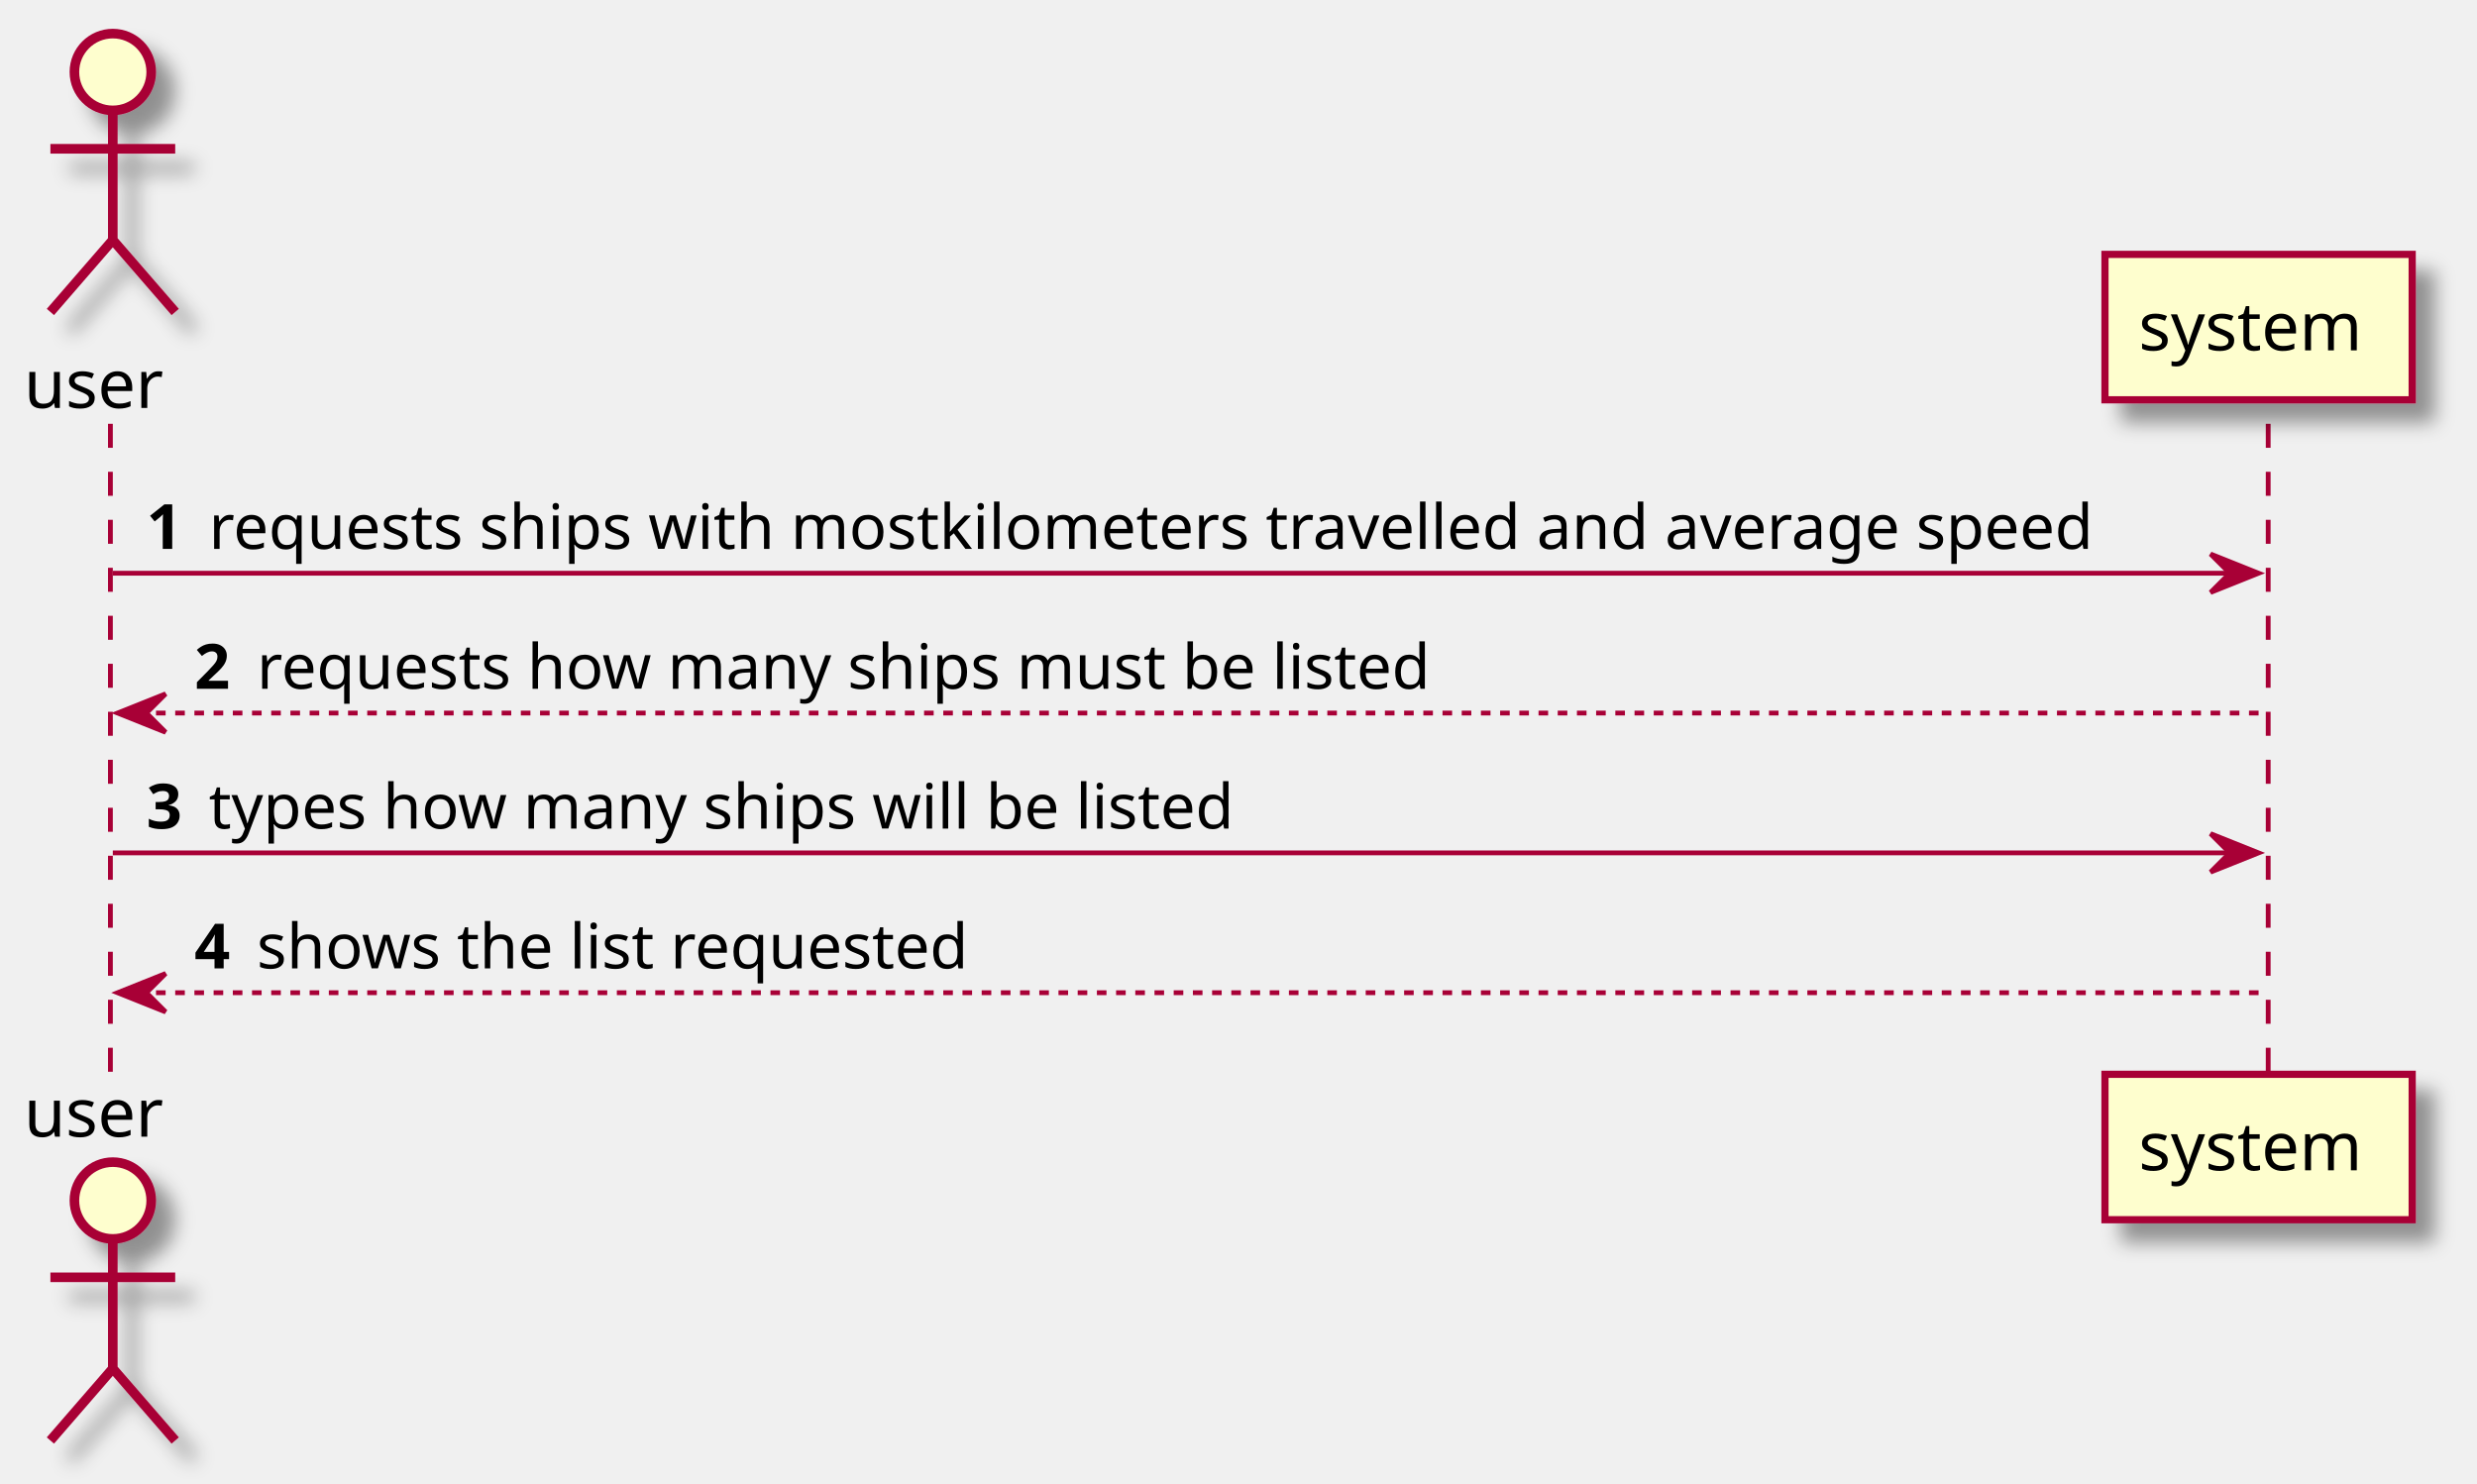
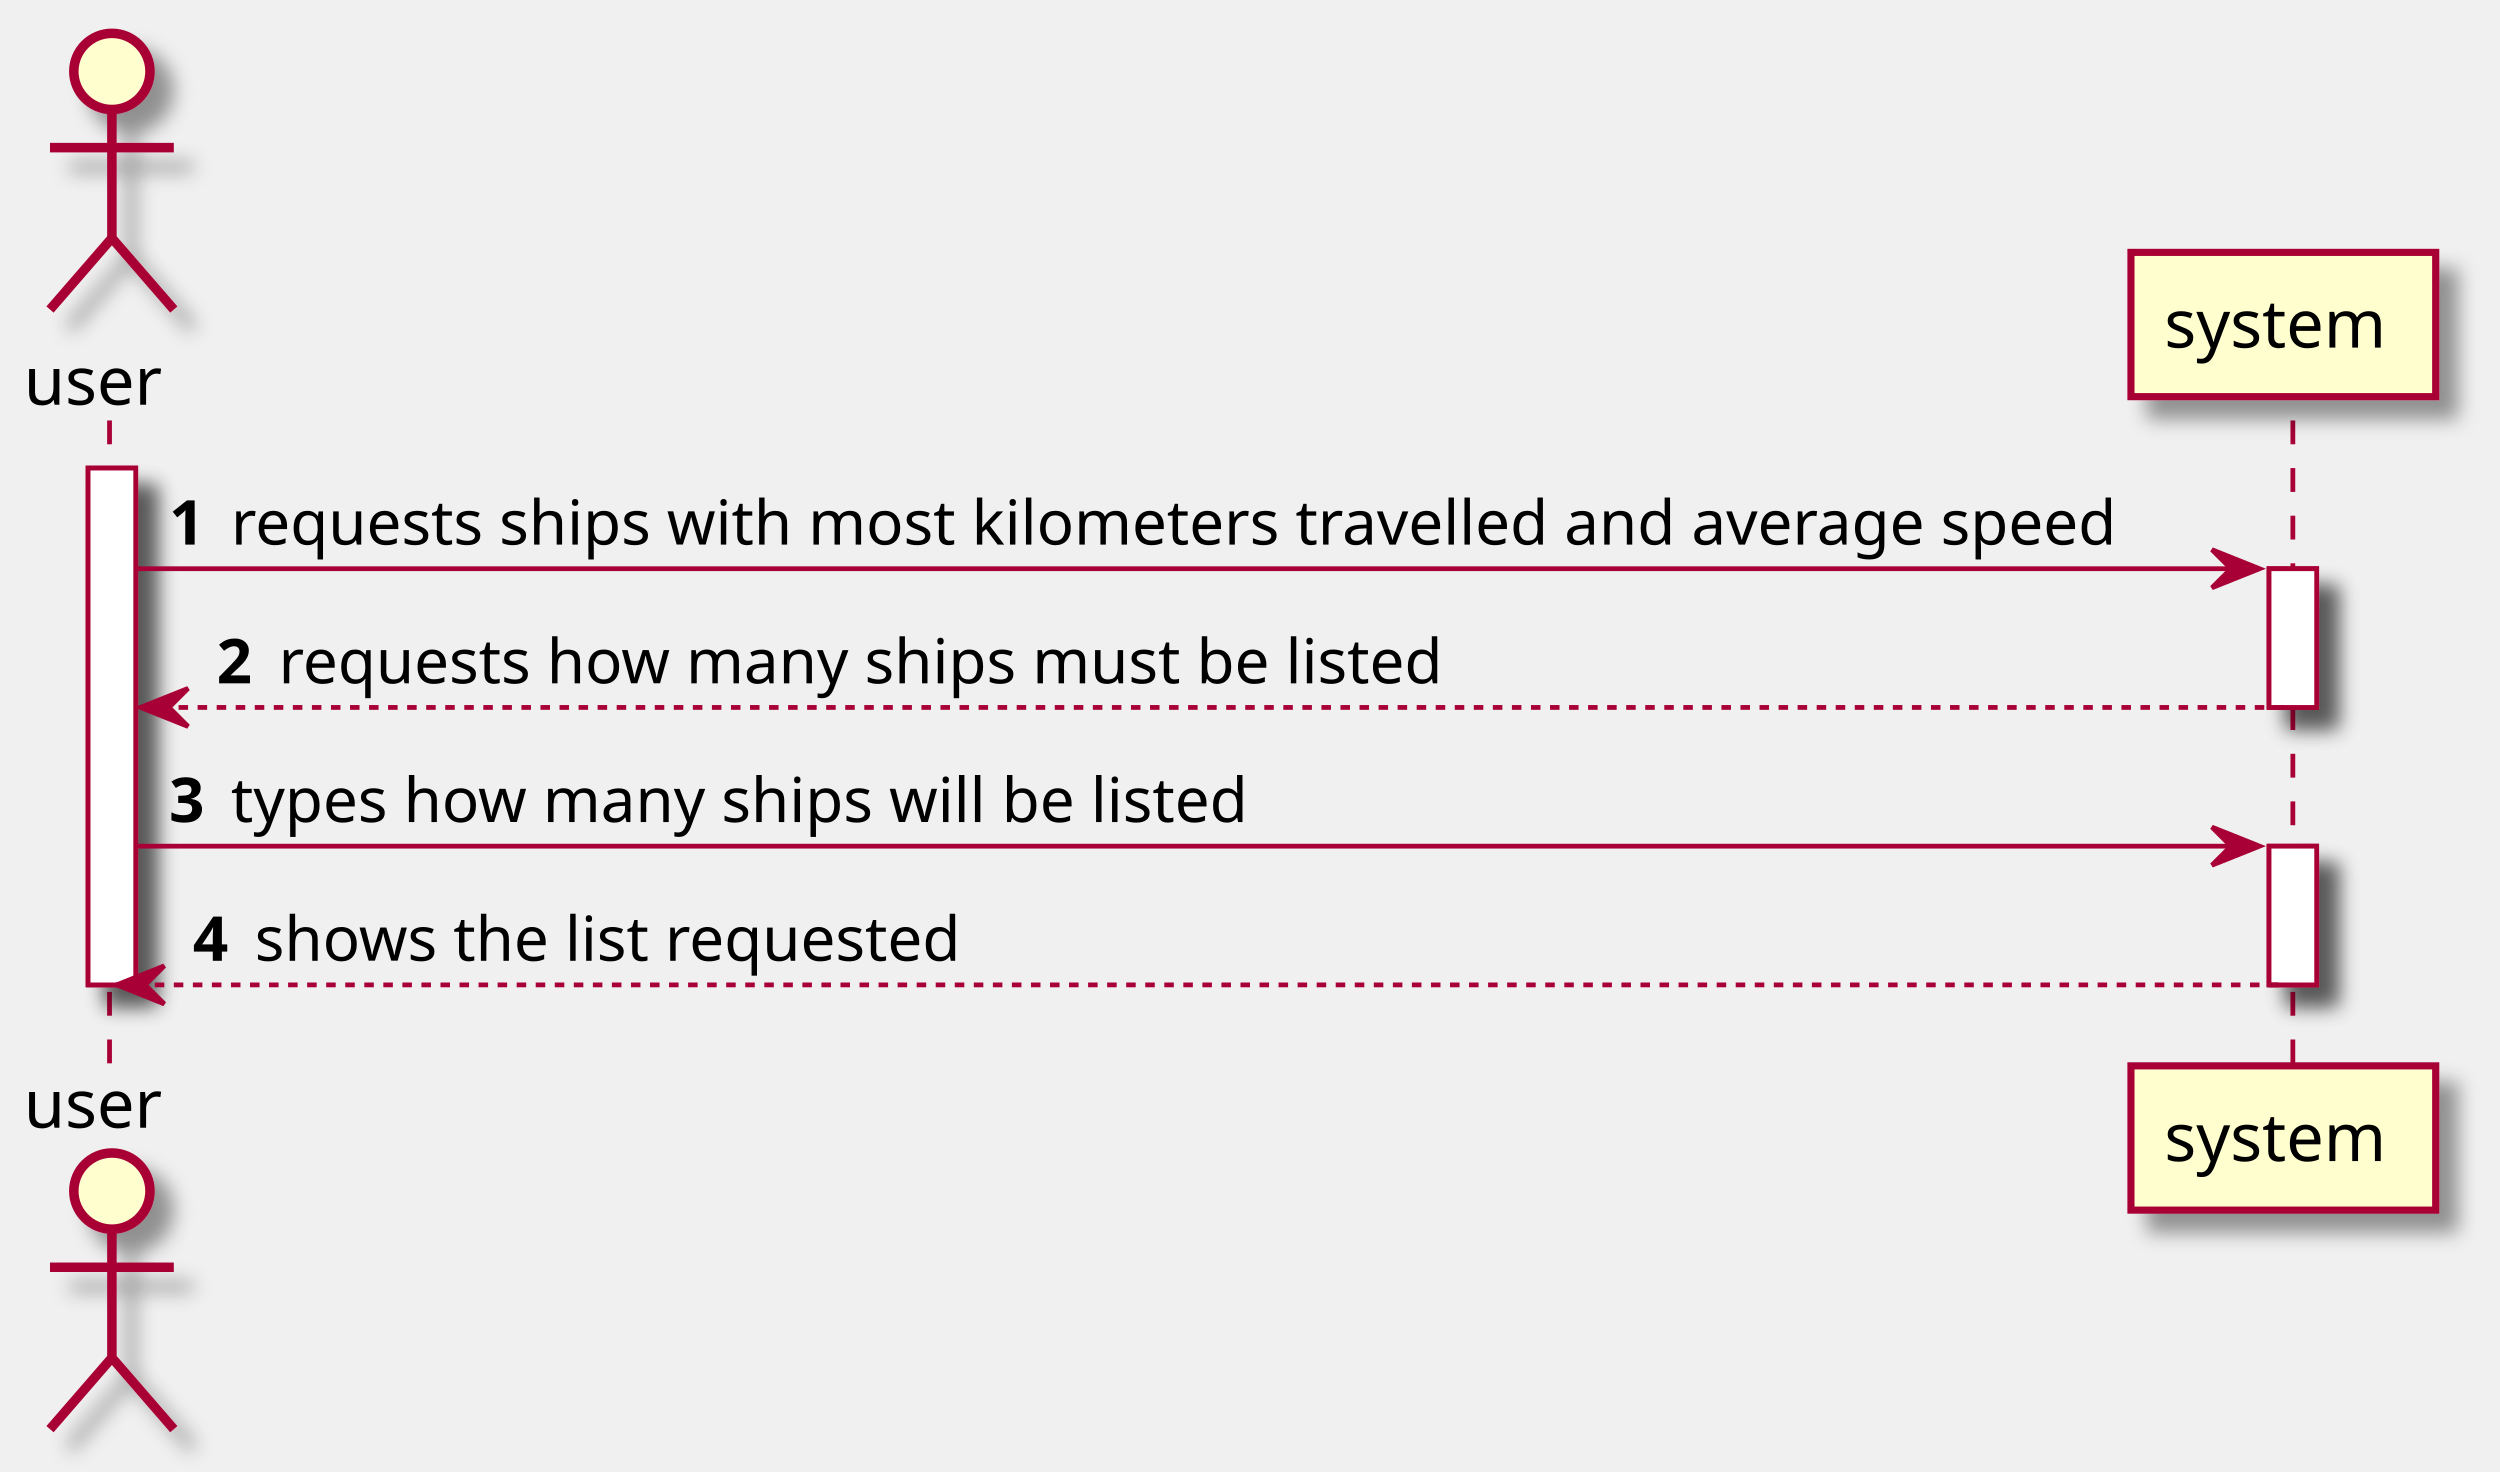
- <svg xmlns="http://www.w3.org/2000/svg" contentScriptType="application/ecmascript" contentStyleType="text/css" height="309px" preserveAspectRatio="none" style="width:516px;height:309px;background:#FFFFFF;" version="1.1" viewBox="0 0 516 309" width="516px" zoomAndPan="magnify">
+ <svg xmlns="http://www.w3.org/2000/svg" contentScriptType="application/ecmascript" contentStyleType="text/css" height="309px" preserveAspectRatio="none" style="width:525px;height:309px;background:#FFFFFF;" version="1.1" viewBox="0 0 525 309" width="525px" zoomAndPan="magnify">
  <defs>
-     <filter height="300%" id="fz9t00xi9lqe9" width="300%" x="-1" y="-1">
+     <filter height="300%" id="fgf6i7ht5uurq" width="300%" x="-1" y="-1">
      <feGaussianBlur result="blurOut" stdDeviation="2.0" />
      <feColorMatrix in="blurOut" result="blurOut2" type="matrix" values="0 0 0 0 0 0 0 0 0 0 0 0 0 0 0 0 0 0 .4 0" />
      <feOffset dx="4.0" dy="4.0" in="blurOut2" result="blurOut3" />
      <feBlend in="SourceGraphic" in2="blurOut3" mode="normal" />
    </filter>
  </defs>
  <g>
+     <rect fill="#FFFFFF" filter="url(#fgf6i7ht5uurq)" height="108.531" style="stroke:#A80036;stroke-width:1.0;" width="10" x="18.5" y="98.297" />
+     <rect fill="#FFFFFF" filter="url(#fgf6i7ht5uurq)" height="29.133" style="stroke:#A80036;stroke-width:1.0;" width="10" x="476.5" y="119.43" />
+     <rect fill="#FFFFFF" filter="url(#fgf6i7ht5uurq)" height="29.133" style="stroke:#A80036;stroke-width:1.0;" width="10" x="476.5" y="177.695" />
    <line style="stroke:#A80036;stroke-width:1.0;stroke-dasharray:5.0,5.0;" x1="23" x2="23" y1="88.297" y2="224.828" />
-     <line style="stroke:#A80036;stroke-width:1.0;stroke-dasharray:5.0,5.0;" x1="472.5" x2="472.5" y1="88.297" y2="224.828" />
+     <line style="stroke:#A80036;stroke-width:1.0;stroke-dasharray:5.0,5.0;" x1="481.5" x2="481.5" y1="88.297" y2="224.828" />
    <text fill="#000000" font-family="sans-serif" font-size="14" lengthAdjust="spacing" textLength="31" x="5" y="84.995">user</text>
-     <ellipse cx="23.5" cy="15" fill="#FEFECE" filter="url(#fz9t00xi9lqe9)" rx="8" ry="8" style="stroke:#A80036;stroke-width:2.0;" />
-     <path d="M23.5,23 L23.5,50 M10.5,31 L36.5,31 M23.5,50 L10.5,65 M23.5,50 L36.5,65 " fill="none" filter="url(#fz9t00xi9lqe9)" style="stroke:#A80036;stroke-width:2.0;" />
+     <ellipse cx="23.5" cy="15" fill="#FEFECE" filter="url(#fgf6i7ht5uurq)" rx="8" ry="8" style="stroke:#A80036;stroke-width:2.0;" />
+     <path d="M23.5,23 L23.5,50 M10.5,31 L36.5,31 M23.5,50 L10.5,65 M23.5,50 L36.5,65 " fill="none" filter="url(#fgf6i7ht5uurq)" style="stroke:#A80036;stroke-width:2.0;" />
    <text fill="#000000" font-family="sans-serif" font-size="14" lengthAdjust="spacing" textLength="31" x="5" y="236.823">user</text>
-     <ellipse cx="23.5" cy="250.125" fill="#FEFECE" filter="url(#fz9t00xi9lqe9)" rx="8" ry="8" style="stroke:#A80036;stroke-width:2.0;" />
-     <path d="M23.5,258.125 L23.5,285.125 M10.5,266.125 L36.5,266.125 M23.5,285.125 L10.5,300.125 M23.5,285.125 L36.5,300.125 " fill="none" filter="url(#fz9t00xi9lqe9)" style="stroke:#A80036;stroke-width:2.0;" />
-     <rect fill="#FEFECE" filter="url(#fz9t00xi9lqe9)" height="30.297" style="stroke:#A80036;stroke-width:1.5;" width="64" x="438.5" y="53" />
-     <text fill="#000000" font-family="sans-serif" font-size="14" lengthAdjust="spacing" textLength="50" x="445.5" y="72.995">system</text>
-     <rect fill="#FEFECE" filter="url(#fz9t00xi9lqe9)" height="30.297" style="stroke:#A80036;stroke-width:1.5;" width="64" x="438.5" y="223.828" />
-     <text fill="#000000" font-family="sans-serif" font-size="14" lengthAdjust="spacing" textLength="50" x="445.5" y="243.823">system</text>
-     <polygon fill="#A80036" points="460.5,115.43,470.5,119.43,460.5,123.43,464.5,119.43" style="stroke:#A80036;stroke-width:1.0;" />
-     <line style="stroke:#A80036;stroke-width:1.0;" x1="23.5" x2="466.5" y1="119.43" y2="119.43" />
-     <text fill="#000000" font-family="sans-serif" font-size="13" font-weight="bold" lengthAdjust="spacing" textLength="9" x="30.5" y="114.364">1</text>
-     <text fill="#000000" font-family="sans-serif" font-size="13" lengthAdjust="spacing" textLength="412" x="43.5" y="114.364">requests ships with mostkilometers travelled and average speed</text>
-     <polygon fill="#A80036" points="34.5,144.562,24.5,148.562,34.5,152.562,30.5,148.562" style="stroke:#A80036;stroke-width:1.0;" />
-     <line style="stroke:#A80036;stroke-width:1.0;stroke-dasharray:2.0,2.0;" x1="28.5" x2="471.5" y1="148.562" y2="148.562" />
-     <text fill="#000000" font-family="sans-serif" font-size="13" font-weight="bold" lengthAdjust="spacing" textLength="9" x="40.5" y="143.497">2</text>
-     <text fill="#000000" font-family="sans-serif" font-size="13" lengthAdjust="spacing" textLength="257" x="53.5" y="143.497">requests how many ships must be listed</text>
-     <polygon fill="#A80036" points="460.5,173.695,470.5,177.695,460.5,181.695,464.5,177.695" style="stroke:#A80036;stroke-width:1.0;" />
-     <line style="stroke:#A80036;stroke-width:1.0;" x1="23.5" x2="466.5" y1="177.695" y2="177.695" />
-     <text fill="#000000" font-family="sans-serif" font-size="13" font-weight="bold" lengthAdjust="spacing" textLength="9" x="30.5" y="172.629">3</text>
-     <text fill="#000000" font-family="sans-serif" font-size="13" lengthAdjust="spacing" textLength="221" x="43.5" y="172.629">types how many ships will be listed</text>
+     <ellipse cx="23.5" cy="250.125" fill="#FEFECE" filter="url(#fgf6i7ht5uurq)" rx="8" ry="8" style="stroke:#A80036;stroke-width:2.0;" />
+     <path d="M23.5,258.125 L23.5,285.125 M10.5,266.125 L36.5,266.125 M23.5,285.125 L10.5,300.125 M23.5,285.125 L36.5,300.125 " fill="none" filter="url(#fgf6i7ht5uurq)" style="stroke:#A80036;stroke-width:2.0;" />
+     <rect fill="#FEFECE" filter="url(#fgf6i7ht5uurq)" height="30.297" style="stroke:#A80036;stroke-width:1.5;" width="64" x="447.5" y="53" />
+     <text fill="#000000" font-family="sans-serif" font-size="14" lengthAdjust="spacing" textLength="50" x="454.5" y="72.995">system</text>
+     <rect fill="#FEFECE" filter="url(#fgf6i7ht5uurq)" height="30.297" style="stroke:#A80036;stroke-width:1.5;" width="64" x="447.5" y="223.828" />
+     <text fill="#000000" font-family="sans-serif" font-size="14" lengthAdjust="spacing" textLength="50" x="454.5" y="243.823">system</text>
+     <rect fill="#FFFFFF" filter="url(#fgf6i7ht5uurq)" height="108.531" style="stroke:#A80036;stroke-width:1.0;" width="10" x="18.5" y="98.297" />
+     <rect fill="#FFFFFF" filter="url(#fgf6i7ht5uurq)" height="29.133" style="stroke:#A80036;stroke-width:1.0;" width="10" x="476.5" y="119.43" />
+     <rect fill="#FFFFFF" filter="url(#fgf6i7ht5uurq)" height="29.133" style="stroke:#A80036;stroke-width:1.0;" width="10" x="476.5" y="177.695" />
+     <polygon fill="#A80036" points="464.5,115.43,474.5,119.43,464.5,123.43,468.5,119.43" style="stroke:#A80036;stroke-width:1.0;" />
+     <line style="stroke:#A80036;stroke-width:1.0;" x1="28.5" x2="470.5" y1="119.43" y2="119.43" />
+     <text fill="#000000" font-family="sans-serif" font-size="13" font-weight="bold" lengthAdjust="spacing" textLength="9" x="35.5" y="114.364">1</text>
+     <text fill="#000000" font-family="sans-serif" font-size="13" lengthAdjust="spacing" textLength="416" x="48.5" y="114.364">requests ships with most kilometers travelled and average speed</text>
+     <polygon fill="#A80036" points="39.5,144.562,29.5,148.562,39.5,152.562,35.5,148.562" style="stroke:#A80036;stroke-width:1.0;" />
+     <line style="stroke:#A80036;stroke-width:1.0;stroke-dasharray:2.0,2.0;" x1="33.5" x2="480.5" y1="148.562" y2="148.562" />
+     <text fill="#000000" font-family="sans-serif" font-size="13" font-weight="bold" lengthAdjust="spacing" textLength="9" x="45.5" y="143.497">2</text>
+     <text fill="#000000" font-family="sans-serif" font-size="13" lengthAdjust="spacing" textLength="257" x="58.5" y="143.497">requests how many ships must be listed</text>
+     <polygon fill="#A80036" points="464.5,173.695,474.5,177.695,464.5,181.695,468.5,177.695" style="stroke:#A80036;stroke-width:1.0;" />
+     <line style="stroke:#A80036;stroke-width:1.0;" x1="28.5" x2="470.5" y1="177.695" y2="177.695" />
+     <text fill="#000000" font-family="sans-serif" font-size="13" font-weight="bold" lengthAdjust="spacing" textLength="9" x="35.5" y="172.629">3</text>
+     <text fill="#000000" font-family="sans-serif" font-size="13" lengthAdjust="spacing" textLength="221" x="48.5" y="172.629">types how many ships will be listed</text>
    <polygon fill="#A80036" points="34.5,202.828,24.5,206.828,34.5,210.828,30.5,206.828" style="stroke:#A80036;stroke-width:1.0;" />
-     <line style="stroke:#A80036;stroke-width:1.0;stroke-dasharray:2.0,2.0;" x1="28.5" x2="471.5" y1="206.828" y2="206.828" />
+     <line style="stroke:#A80036;stroke-width:1.0;stroke-dasharray:2.0,2.0;" x1="28.5" x2="480.5" y1="206.828" y2="206.828" />
    <text fill="#000000" font-family="sans-serif" font-size="13" font-weight="bold" lengthAdjust="spacing" textLength="9" x="40.5" y="201.762">4</text>
    <text fill="#000000" font-family="sans-serif" font-size="13" lengthAdjust="spacing" textLength="155" x="53.5" y="201.762">shows the list requested</text>
  </g>
</svg>
